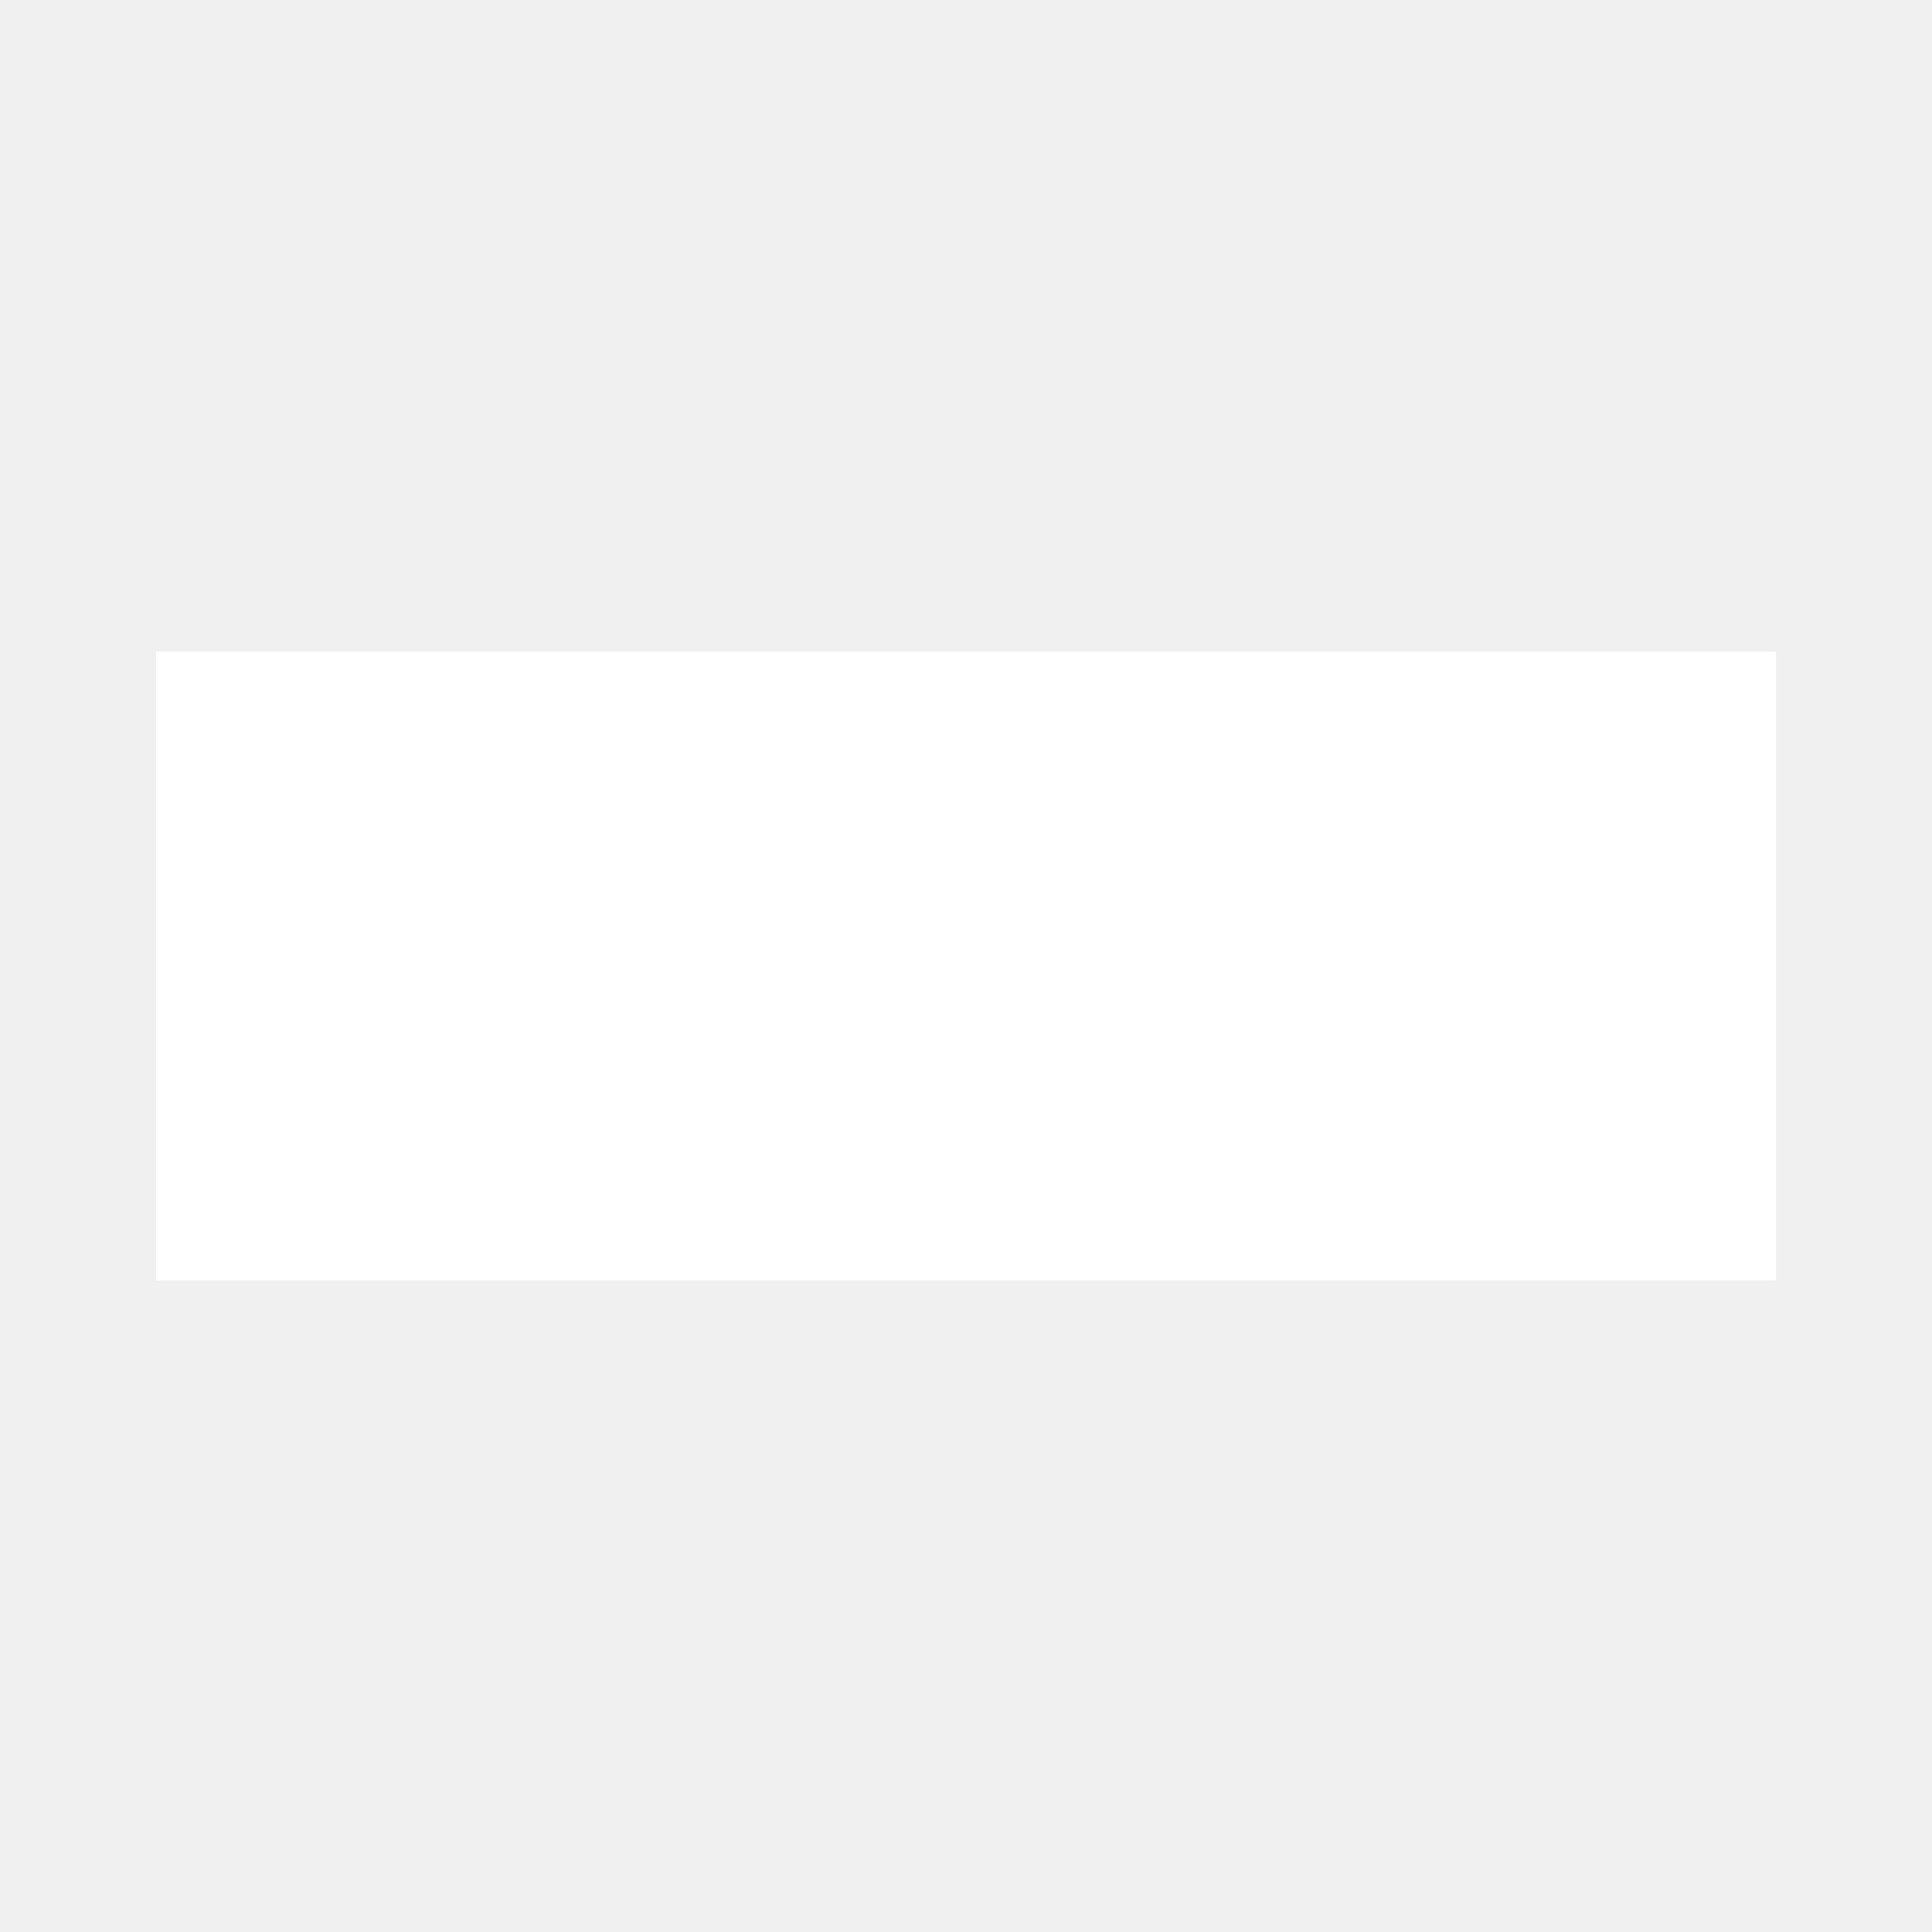
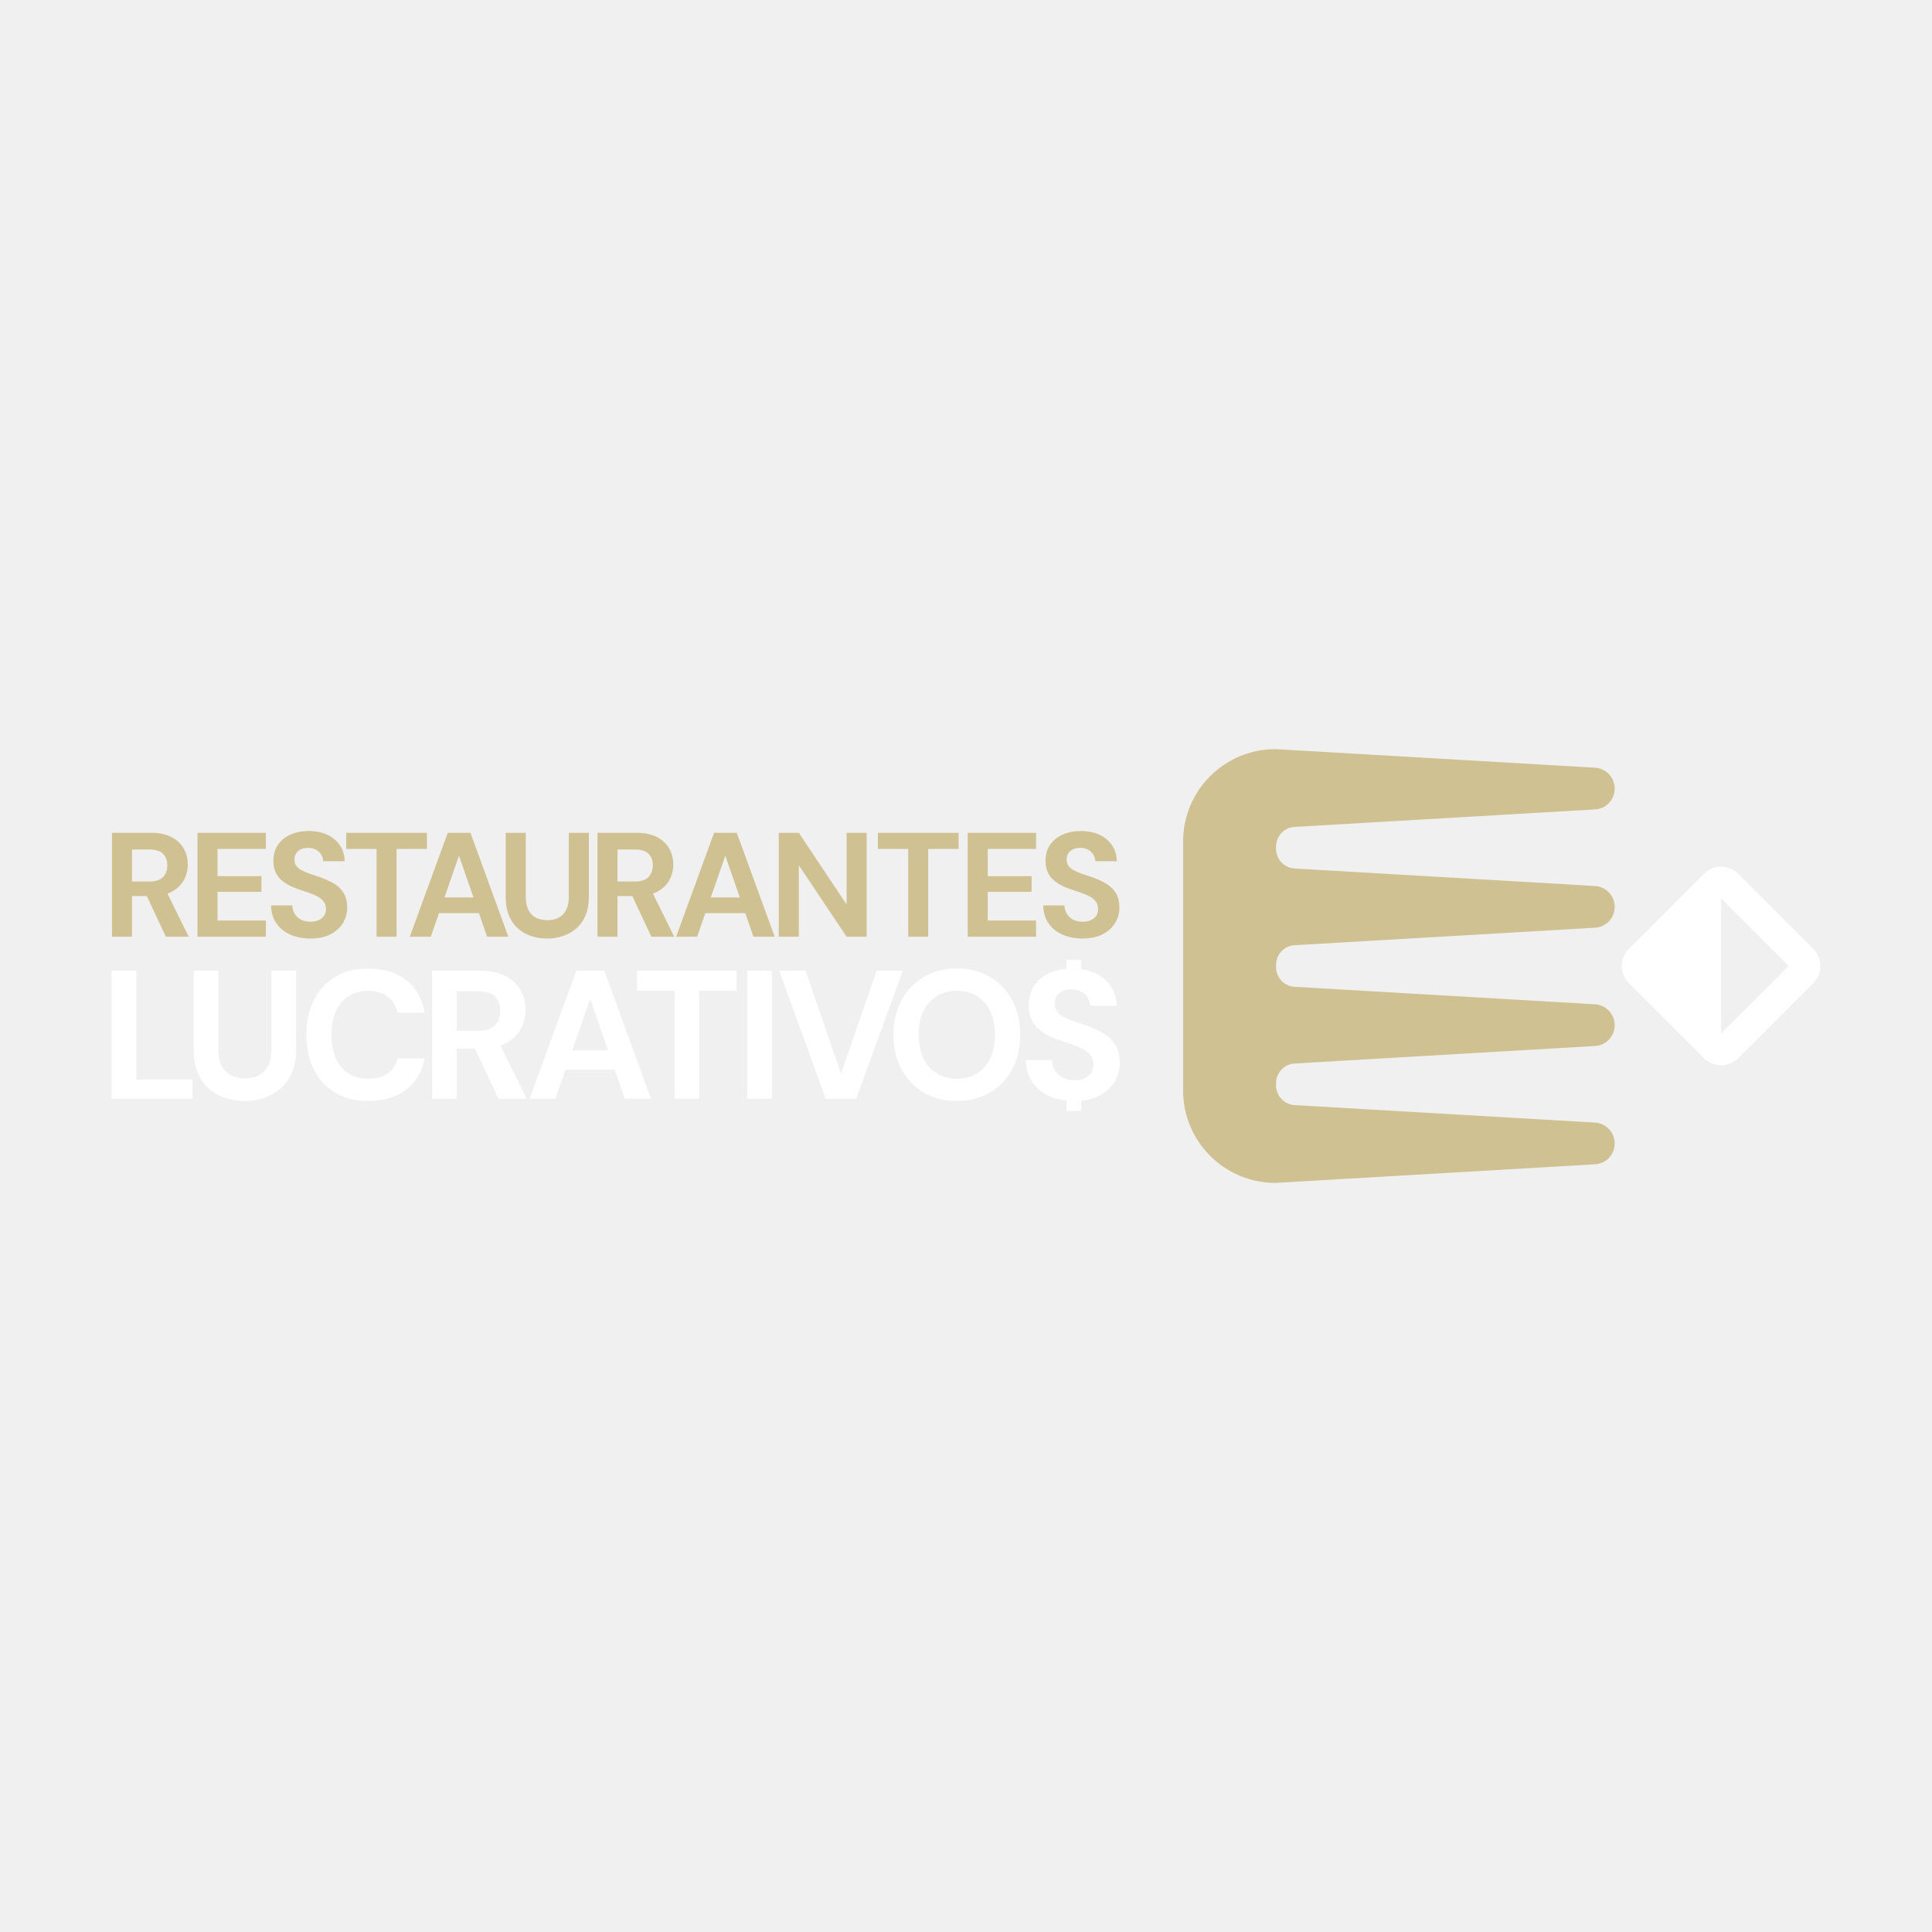
<svg xmlns="http://www.w3.org/2000/svg" width="100%" height="100%" viewBox="0 0 2000 2000" version="1.1" xml:space="preserve" style="fill-rule:evenodd;clip-rule:evenodd;stroke-linejoin:round;stroke-miterlimit:2;">
  <rect id="logo-horizontal-inverted" x="0" y="0" width="2000" height="2000" style="fill:none;" />
-   <rect x="161.5" y="674.5" width="1677" height="651" style="fill:#fff;" />
+   <g>
+     <path d="M1320.981,775.499l330.145,19.223c11.439,0.666 20.374,10.136 20.374,21.595l0,0.177c0,11.36 -8.858,20.749 -20.199,21.41l-311.162,18.118c-10.756,0.626 -19.158,9.531 -19.158,20.306l-0,2.438c0,10.774 8.402,19.679 19.158,20.306l310.987,18.107c11.439,0.666 20.374,10.136 20.374,21.595l0,0.177c0,11.36 -8.858,20.749 -20.199,21.41l-311.162,18.118c-10.756,0.626 -19.158,9.531 -19.158,20.306l-0,2.438c0,10.774 8.402,19.679 19.158,20.306l310.987,18.107c11.439,0.666 20.374,10.136 20.374,21.595l0,0.177c0,11.36 -8.858,20.749 -20.199,21.41l-311.162,18.118c-10.756,0.626 -19.158,9.531 -19.158,20.306l-0,2.438c0,10.774 8.402,19.679 19.158,20.306l310.987,18.107c11.439,0.666 20.374,10.136 20.374,21.595l0,0.177c0,11.36 -8.858,20.749 -20.199,21.41l-330.32,19.233l-0.701,0c-52.751,0 -95.513,-42.763 -95.513,-95.513l-0,-257.974c0,-52.751 42.763,-95.513 95.513,-95.513l0.701,0Z" style="fill:#d0c192;" />
+     <path d="M1686.194,1017.722c-9.788,-9.788 -9.788,-25.657 -0,-35.445l77.741,-77.741c9.788,-9.788 25.657,-9.788 35.445,-0l77.741,77.741c9.788,9.788 9.788,25.657 0,35.445l-77.741,77.741c-9.788,9.788 -25.657,9.788 -35.445,0l-77.741,-77.741Zm95.463,52.381l70.103,-70.103l-70.103,-70.103l0,140.207Z" style="fill:#fff;" />
+     <path d="M1120.695,971.563c-7.77,0 -14.712,-1.345 -20.823,-4.034c-6.112,-2.689 -10.921,-6.596 -14.429,-11.719c-3.507,-5.124 -5.351,-11.307 -5.53,-18.551l21.995,0c0.12,3.241 0.943,6.133 2.47,8.678c1.527,2.544 3.665,4.551 6.414,6.021c2.749,1.47 6.02,2.205 9.811,2.205c3.255,0 6.088,-0.524 8.5,-1.572c2.411,-1.048 4.289,-2.55 5.632,-4.506c1.343,-1.956 2.015,-4.285 2.015,-6.988c0,-3.031 -0.749,-5.579 -2.248,-7.644c-1.499,-2.065 -3.559,-3.822 -6.18,-5.272c-2.621,-1.45 -5.635,-2.765 -9.043,-3.945c-3.407,-1.18 -7.013,-2.399 -10.817,-3.655c-8.525,-2.794 -15.009,-6.488 -19.454,-11.082c-4.445,-4.594 -6.667,-10.713 -6.667,-18.359c0,-6.442 1.553,-11.956 4.658,-16.543c3.105,-4.587 7.42,-8.121 12.943,-10.601c5.523,-2.48 11.829,-3.72 18.917,-3.72c7.287,0 13.677,1.266 19.17,3.797c5.493,2.531 9.839,6.131 13.039,10.799c3.2,4.668 4.89,10.223 5.069,16.665l-22.267,0c-0.059,-2.431 -0.723,-4.69 -1.99,-6.779c-1.267,-2.089 -3.028,-3.78 -5.283,-5.075c-2.254,-1.295 -4.928,-1.942 -8.019,-1.942c-2.692,-0.102 -5.129,0.313 -7.311,1.245c-2.182,0.933 -3.909,2.289 -5.179,4.07c-1.271,1.78 -1.906,4.005 -1.906,6.674c0,2.583 0.623,4.755 1.869,6.516c1.246,1.761 3.007,3.265 5.285,4.51c2.278,1.246 4.937,2.409 7.977,3.489c3.041,1.08 6.356,2.208 9.946,3.383c5.407,1.803 10.345,3.96 14.813,6.47c4.468,2.511 8.035,5.773 10.701,9.787c2.666,4.014 3.999,9.284 3.999,15.811c0,5.665 -1.463,10.912 -4.389,15.742c-2.926,4.83 -7.204,8.725 -12.833,11.685c-5.629,2.96 -12.581,4.44 -20.856,4.44Zm-118.938,-1.845l0,-107.599l70.792,0l0,16.733l-50.043,0l0,28.134l45.432,0l0,16.219l-45.432,0l0,29.779l50.043,0l0,16.733l-70.792,0Zm-61.542,0l0,-90.866l-31.432,0l0,-16.733l83.538,0l0,16.733l-31.434,0l0,90.866l-20.672,0Zm-134.042,0l0,-107.599l20.749,0l49.498,74.219l0,-74.219l20.749,0l0,107.599l-20.749,0l-49.498,-74.039l0,74.039l-20.749,0Zm-76.026,-24.423l-8.501,24.423l-21.726,0l39.297,-107.599l23.501,0l39.235,107.599l-21.988,0l-8.477,-24.423l-41.341,0Zm35.711,-16.219l-15.012,-43.248l-15.054,43.248l30.065,0Zm-111.275,-1.439l-15.345,0l0,42.081l-20.749,0l0,-107.599l40.234,0c8.643,0 15.794,1.484 21.454,4.453c5.659,2.969 9.875,6.93 12.646,11.884c2.772,4.954 4.157,10.492 4.157,16.615c0,5.739 -1.351,11.091 -4.054,16.058c-2.703,4.967 -6.89,8.96 -12.561,11.979c-1.388,0.739 -2.873,1.387 -4.455,1.945l22.058,44.665l-23.688,0l-19.697,-42.081Zm-15.345,-15.1l18.203,0c6.275,0 10.898,-1.533 13.87,-4.598c2.972,-3.065 4.458,-7.123 4.458,-12.173c0,-4.972 -1.465,-8.937 -4.394,-11.896c-2.929,-2.959 -7.596,-4.438 -13.999,-4.438l-18.138,0l0,33.106Zm-73.119,59.025c-7.919,0 -15.102,-1.576 -21.547,-4.728c-6.446,-3.152 -11.566,-7.927 -15.363,-14.324c-3.796,-6.397 -5.695,-14.481 -5.695,-24.252l0,-66.139l20.751,0l0,66.293c0,5.346 0.882,9.817 2.647,13.413c1.764,3.595 4.321,6.283 7.669,8.061c3.348,1.779 7.326,2.668 11.934,2.668c4.711,0 8.719,-0.889 12.024,-2.668c3.306,-1.779 5.845,-4.466 7.62,-8.061c1.774,-3.595 2.661,-8.066 2.661,-13.413l0,-66.293l20.751,0l0,66.139c0,9.77 -1.959,17.854 -5.876,24.252c-3.917,6.397 -9.169,11.172 -15.755,14.324c-6.586,3.152 -13.86,4.728 -21.821,4.728Zm-111.68,-26.268l-8.501,24.423l-21.726,0l39.297,-107.599l23.501,0l39.235,107.599l-21.988,0l-8.477,-24.423l-41.341,0Zm35.711,-16.219l-15.012,-43.248l-15.054,43.248l30.065,0Zm-100.296,40.642l0,-90.866l-31.432,0l0,-16.733l83.538,0l0,16.733l-31.434,0l0,90.866l-20.672,0Zm-68.495,1.845c-7.77,0 -14.712,-1.345 -20.823,-4.034c-6.112,-2.689 -10.921,-6.596 -14.429,-11.719c-3.507,-5.124 -5.351,-11.307 -5.53,-18.551l21.995,0c0.12,3.241 0.943,6.133 2.47,8.678c1.527,2.544 3.665,4.551 6.414,6.021c2.749,1.47 6.02,2.205 9.811,2.205c3.255,0 6.088,-0.524 8.5,-1.572c2.411,-1.048 4.289,-2.55 5.632,-4.506c1.343,-1.956 2.015,-4.285 2.015,-6.988c0,-3.031 -0.749,-5.579 -2.248,-7.644c-1.499,-2.065 -3.559,-3.822 -6.18,-5.272c-2.621,-1.45 -5.635,-2.765 -9.043,-3.945c-3.407,-1.18 -7.013,-2.399 -10.817,-3.655c-8.525,-2.794 -15.009,-6.488 -19.454,-11.082c-4.445,-4.594 -6.667,-10.713 -6.667,-18.359c0,-6.442 1.553,-11.956 4.658,-16.543c3.105,-4.587 7.42,-8.121 12.943,-10.601c5.523,-2.48 11.829,-3.72 18.917,-3.72c7.287,0 13.677,1.266 19.17,3.797c5.493,2.531 9.839,6.131 13.039,10.799c3.2,4.668 4.89,10.223 5.069,16.665l-22.267,0c-0.059,-2.431 -0.723,-4.69 -1.99,-6.779c-1.267,-2.089 -3.028,-3.78 -5.283,-5.075c-2.254,-1.295 -4.928,-1.942 -8.019,-1.942c-2.692,-0.102 -5.129,0.313 -7.311,1.245c-2.182,0.933 -3.909,2.289 -5.179,4.07c-1.271,1.78 -1.906,4.005 -1.906,6.674c0,2.583 0.623,4.755 1.869,6.516c1.246,1.761 3.007,3.265 5.285,4.51c2.278,1.246 4.937,2.409 7.977,3.489c3.041,1.08 6.356,2.208 9.946,3.383c5.407,1.803 10.345,3.96 14.813,6.47c4.468,2.511 8.035,5.773 10.701,9.787c2.666,4.014 3.999,9.284 3.999,15.811c0,5.665 -1.463,10.912 -4.389,15.742c-2.926,4.83 -7.204,8.725 -12.833,11.685c-5.629,2.96 -12.581,4.44 -20.856,4.44Zm-116.911,-1.845l0,-107.599l70.792,0l0,16.733l-50.043,0l0,28.134l45.432,0l0,16.219l-45.432,0l0,29.779l50.043,0l0,16.733l-70.792,0Zm-52.448,-42.081l-15.345,0l0,42.081l-20.749,0l0,-107.599l40.234,0c8.643,0 15.794,1.484 21.454,4.453c5.659,2.969 9.875,6.93 12.646,11.884c2.772,4.954 4.157,10.492 4.157,16.615c0,5.739 -1.351,11.091 -4.054,16.058c-2.703,4.967 -6.89,8.96 -12.561,11.979c-1.388,0.739 -2.873,1.387 -4.455,1.945l22.058,44.665l-23.688,0l-19.697,-42.081Zm-15.345,-15.1l18.203,0c6.275,0 10.898,-1.533 13.87,-4.598c2.972,-3.065 4.458,-7.123 4.458,-12.173c0,-4.972 -1.465,-8.937 -4.394,-11.896c-2.929,-2.959 -7.596,-4.438 -13.999,-4.438l-18.138,0l0,33.106Z" style="fill:#d0c192;" />
+     <path d="M1104.105,1139.302c-6.361,-0.684 -12.21,-2.2 -17.545,-4.548c-7.531,-3.314 -13.458,-8.127 -17.78,-14.441c-4.322,-6.314 -6.593,-13.934 -6.814,-22.86l27.104,0c0.148,3.993 1.163,7.558 3.044,10.693c1.881,3.135 4.516,5.608 7.904,7.42c3.388,1.811 7.418,2.717 12.09,2.717c4.011,0 7.503,-0.646 10.474,-1.937c2.971,-1.291 5.285,-3.142 6.94,-5.552c1.655,-2.41 2.483,-5.28 2.483,-8.611c0,-3.735 -0.923,-6.875 -2.77,-9.419c-1.847,-2.544 -4.385,-4.71 -7.615,-6.496c-3.23,-1.787 -6.944,-3.407 -11.143,-4.861c-4.199,-1.454 -8.642,-2.956 -13.33,-4.504c-10.505,-3.443 -18.495,-7.995 -23.973,-13.655c-5.477,-5.661 -8.216,-13.202 -8.216,-22.623c0,-7.938 1.913,-14.733 5.74,-20.386c3.827,-5.653 9.143,-10.007 15.949,-13.064c5.246,-2.356 11.066,-3.804 17.458,-4.344l0,-9.067l15.238,0l0,9.449c5.192,0.723 9.938,2.075 14.237,4.057c6.769,3.119 12.124,7.555 16.068,13.308c3.943,5.752 6.025,12.597 6.246,20.535l-27.438,0c-0.073,-2.995 -0.89,-5.78 -2.452,-8.353c-1.562,-2.574 -3.732,-4.658 -6.51,-6.254c-2.778,-1.595 -6.072,-2.393 -9.882,-2.393c-3.317,-0.126 -6.32,0.385 -9.009,1.535c-2.689,1.149 -4.817,2.821 -6.382,5.015c-1.566,2.194 -2.348,4.936 -2.348,8.225c0,3.183 0.768,5.859 2.303,8.029c1.535,2.17 3.706,4.023 6.513,5.558c2.807,1.535 6.083,2.968 9.83,4.299c3.747,1.331 7.832,2.72 12.256,4.169c6.663,2.222 12.747,4.879 18.253,7.973c5.506,3.094 9.901,7.114 13.186,12.06c3.285,4.946 4.928,11.441 4.928,19.483c0,6.981 -1.803,13.447 -5.409,19.399c-3.606,5.952 -8.877,10.751 -15.813,14.398c-5.256,2.764 -11.448,4.48 -18.576,5.15l0,10.597l-15.238,0l0,-10.699Zm-988.567,-1.85l0,-132.589l25.568,0l0,112.68l58.197,0l0,19.909l-83.765,0Zm137.446,2.273c-9.759,0 -18.609,-1.942 -26.552,-5.826c-7.943,-3.884 -14.253,-9.768 -18.931,-17.651c-4.678,-7.883 -7.017,-17.845 -7.017,-29.884l0,-81.501l25.571,0l0,81.69c0,6.588 1.087,12.097 3.261,16.528c2.174,4.43 5.324,7.742 9.45,9.934c4.126,2.192 9.028,3.288 14.706,3.288c5.805,0 10.744,-1.096 14.817,-3.288c4.073,-2.192 7.203,-5.503 9.389,-9.934c2.186,-4.43 3.279,-9.94 3.279,-16.528l0,-81.69l25.571,0l0,81.501c0,12.04 -2.414,22.001 -7.241,29.884c-4.827,7.883 -11.299,13.767 -19.415,17.651c-8.116,3.884 -17.079,5.826 -26.889,5.826Zm128.074,0c-13.219,0 -24.606,-2.873 -34.161,-8.618c-9.555,-5.746 -16.906,-13.764 -22.053,-24.055c-5.148,-10.291 -7.722,-22.182 -7.722,-35.672c0,-13.563 2.574,-25.509 7.722,-35.838c5.148,-10.329 12.499,-18.403 22.053,-24.223c9.555,-5.82 20.941,-8.729 34.161,-8.729c16.069,0 29.216,3.988 39.444,11.963c10.227,7.975 16.6,19.232 19.117,33.772l-27.986,0c-1.626,-7.099 -5.034,-12.643 -10.225,-16.631c-5.191,-3.989 -12.041,-5.983 -20.548,-5.983c-7.874,0 -14.628,1.845 -20.26,5.536c-5.632,3.691 -9.943,8.942 -12.933,15.754c-2.99,6.812 -4.485,14.938 -4.485,24.38c0,9.366 1.495,17.437 4.485,24.212c2.99,6.775 7.301,11.99 12.933,15.643c5.632,3.653 12.385,5.48 20.26,5.48c8.508,0 15.343,-1.838 20.505,-5.515c5.162,-3.677 8.576,-8.853 10.242,-15.527l28.012,0c-2.504,13.715 -8.873,24.486 -19.107,32.313c-10.234,7.827 -23.386,11.741 -39.454,11.741Zm110.709,-54.128l-18.909,0l0,51.855l-25.568,0l0,-132.589l49.579,0c10.651,0 19.463,1.829 26.436,5.487c6.974,3.658 12.168,8.539 15.584,14.644c3.415,6.105 5.123,12.929 5.123,20.474c0,7.071 -1.665,13.667 -4.996,19.788c-3.331,6.12 -8.49,11.041 -15.479,14.761c-1.71,0.91 -3.54,1.709 -5.49,2.397l27.181,55.038l-29.19,0l-24.271,-51.855Zm-18.909,-18.607l22.431,0c7.732,0 13.43,-1.889 17.092,-5.666c3.662,-3.777 5.493,-8.778 5.493,-15.001c0,-6.126 -1.805,-11.013 -5.415,-14.659c-3.61,-3.646 -9.36,-5.469 -17.25,-5.469l-22.351,0l0,40.795Zm112.568,40.366l-10.476,30.096l-26.772,0l48.425,-132.589l28.959,0l48.348,132.589l-27.095,0l-10.446,-30.096l-50.942,0Zm44.005,-19.986l-18.498,-53.293l-18.55,53.293l37.048,0Zm68.88,50.082l0,-111.97l-38.732,0l0,-20.619l102.94,0l0,20.619l-38.735,0l0,111.97l-25.473,0Zm75.228,0l0,-132.589l25.568,0l0,132.589l-25.568,0Zm81.312,0l-48.262,-132.589l27.341,0l36.643,106.515l36.909,-106.515l27.074,0l-48.262,132.589l-31.443,0Zm135.612,2.273c-12.906,0 -24.273,-2.892 -34.102,-8.675c-9.829,-5.783 -17.529,-13.82 -23.101,-24.112c-5.572,-10.291 -8.358,-22.219 -8.358,-35.781c0,-13.511 2.786,-25.413 8.358,-35.704c5.572,-10.291 13.272,-18.341 23.101,-24.15c9.829,-5.809 21.196,-8.713 34.102,-8.713c13.02,0 24.465,2.904 34.334,8.713c9.869,5.809 17.55,13.859 23.043,24.15c5.493,10.291 8.239,22.193 8.239,35.704c0,13.563 -2.746,25.49 -8.239,35.781c-5.493,10.291 -13.174,18.329 -23.043,24.112c-9.869,5.783 -21.314,8.675 -34.334,8.675Zm0.041,-23.011c8.048,0 15.029,-1.845 20.942,-5.534c5.913,-3.69 10.487,-8.941 13.721,-15.754c3.234,-6.813 4.851,-14.902 4.851,-24.269c0,-9.441 -1.617,-17.549 -4.851,-24.325c-3.234,-6.775 -7.807,-11.995 -13.721,-15.659c-5.913,-3.664 -12.894,-5.496 -20.942,-5.496c-7.983,0 -14.938,1.832 -20.865,5.496c-5.927,3.664 -10.522,8.884 -13.784,15.659c-3.262,6.775 -4.894,14.884 -4.894,24.325c0,9.366 1.631,17.456 4.894,24.269c3.262,6.813 7.857,12.064 13.784,15.754c5.927,3.69 12.882,5.534 20.865,5.534Z" style="fill:#fff;" />
+   </g>
</svg>
